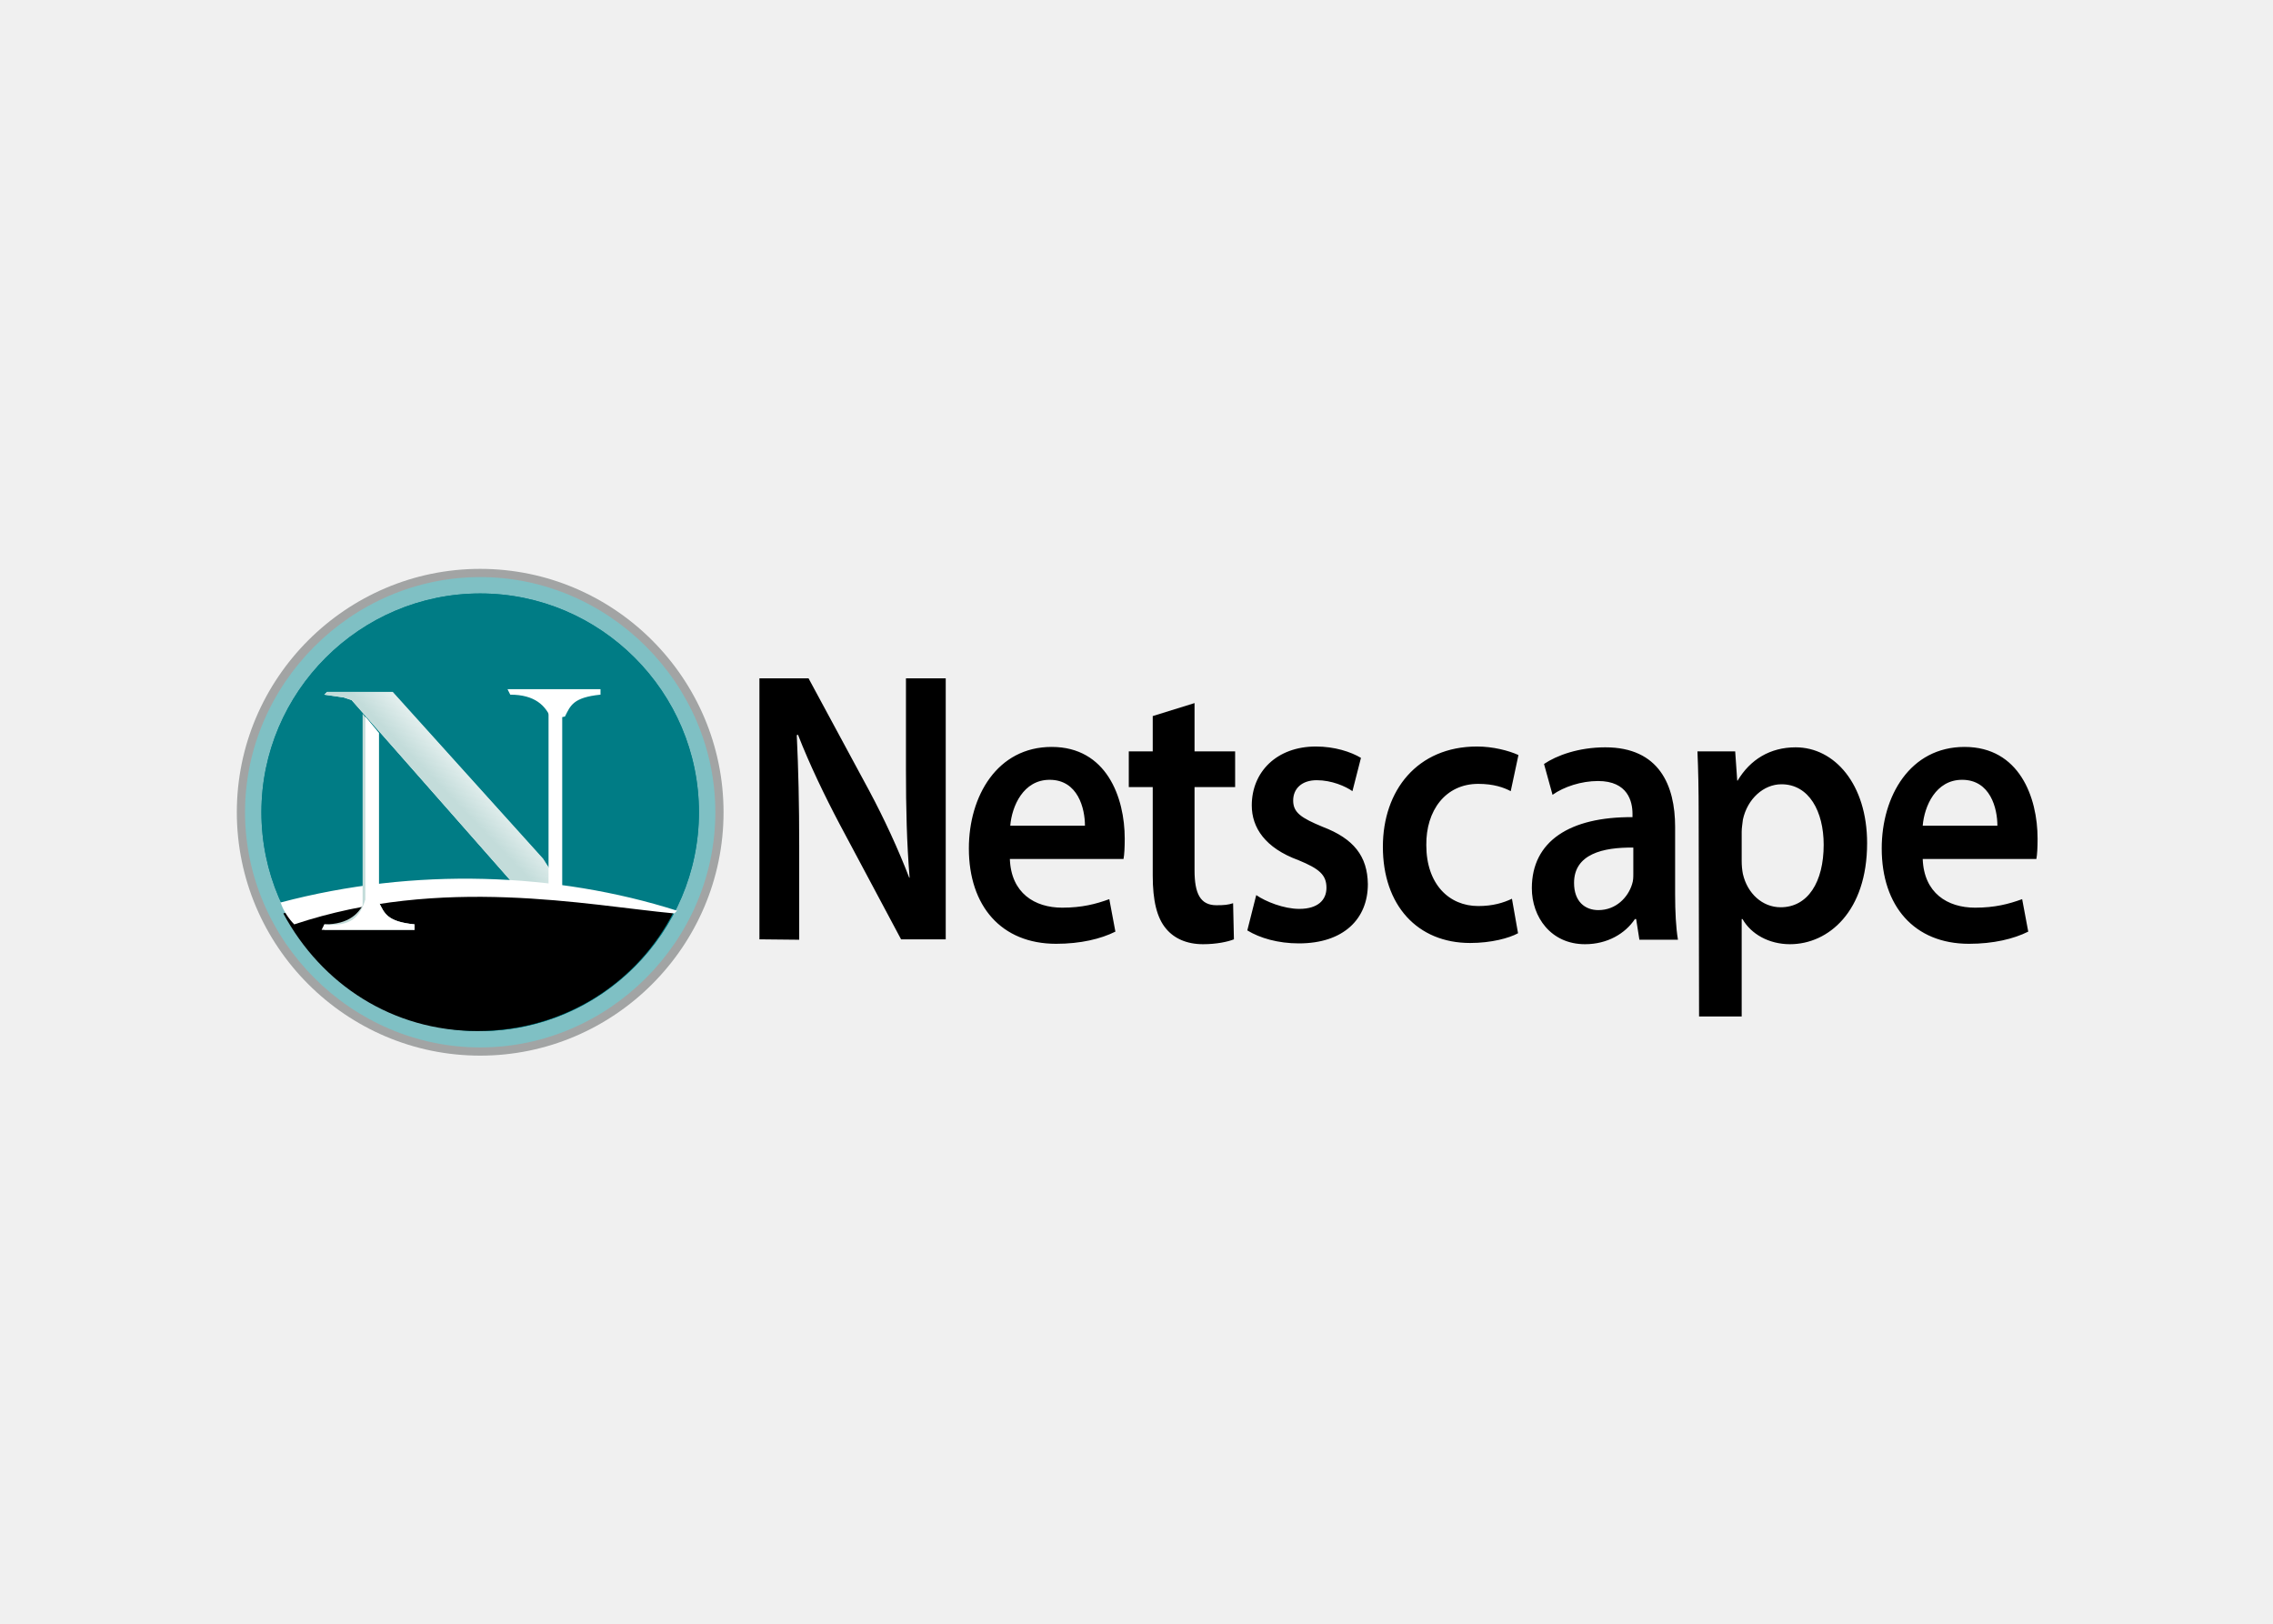
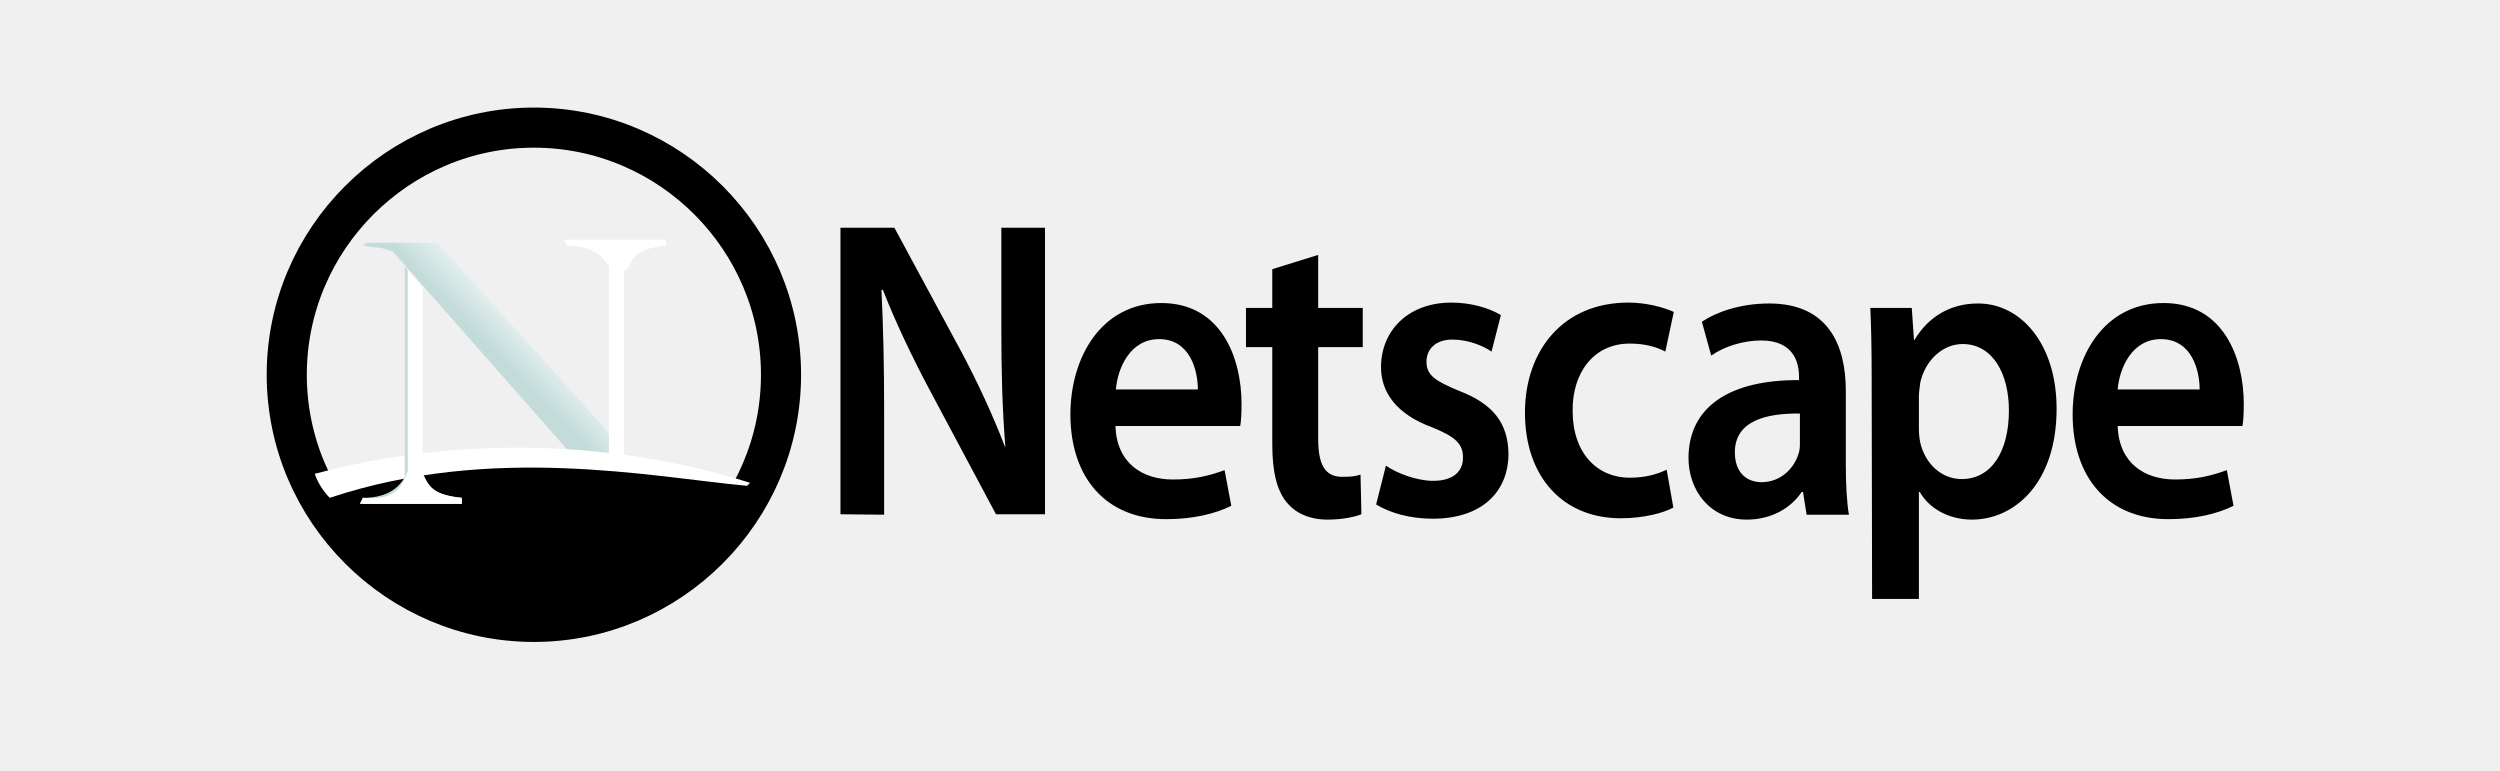
- <svg xmlns="http://www.w3.org/2000/svg" version="1.0" id="katman_1" x="0px" y="0px" viewBox="0 0 560 400" style="enable-background:new 0 0 560 400;" xml:space="preserve">
-   <style type="text/css">
- 	.st0{fill:#A2A4A4;}
- 	.st1{fill:#7FC0C4;}
- 	.st2{fill:#007C85;}
- 	.st3{fill-rule:evenodd;clip-rule:evenodd;fill:#FFFFFF;}
- 	.st4{fill-rule:evenodd;clip-rule:evenodd;fill:url(#SVGID_1_);}
- 	.st5{fill-rule:evenodd;clip-rule:evenodd;fill:#C3DCDA;}
- 	.st6{fill:#C3DCDA;}
- 	.st7{fill:#FFFFFF;}
- </style>
-   <g transform="matrix(6.73671 0 0 6.73671 -108.0499 -334.1268)">
-     <g>
-       <path class="st0" d="M42.5,79.3c0,4.9-4,8.9-8.9,8.9s-8.9-4-8.9-8.9c0-4.9,4-8.9,8.9-8.9S42.5,74.4,42.5,79.3z" />
-       <path class="st1" d="M42.2,79.3c0,4.7-3.9,8.6-8.6,8.6S25,84,25,79.3c0-4.7,3.9-8.6,8.6-8.6S42.2,74.6,42.2,79.3z" />
-       <path class="st2" d="M41.6,79.3c0,4.4-3.6,8-8,8s-8-3.6-8-8c0-4.4,3.6-8,8-8S41.6,74.9,41.6,79.3z" />
-       <path class="st2" d="M41.6,79.3c0,4.4-3.6,8-8,8s-8-3.6-8-8c0-4.4,3.6-8,8-8S41.6,74.9,41.6,79.3z" />
-     </g>
-     <path class="st3" d="M27.9,75l0.7,0.1l0.3,0.1l5.9,6.7l1.8,0.2L35.9,81l-5.5-6.1l-2.4,0L27.9,75z" />
-     <linearGradient id="SVGID_1_" gradientUnits="userSpaceOnUse" x1="-28.658" y1="124.165" x2="-27.425" y2="124.165" gradientTransform="matrix(1.2077 -1.1591 -1.1591 -1.2077 210.7922 195.2156)">
-       <stop offset="0" style="stop-color:#C3DCDA" />
-       <stop offset="1" style="stop-color:#C3DCDA;stop-opacity:0" />
+ <svg xmlns="http://www.w3.org/2000/svg" width="561" height="173" viewBox="0 0 561 173" fill="none">
+   <path d="M119.805 28.638C150.329 28.638 175.261 53.57 175.261 84.095C175.261 114.619 150.329 139.551 119.805 139.551C89.28 139.551 64.348 114.619 64.348 84.095C64.348 53.57 89.28 28.638 119.805 28.638Z" stroke="black" stroke-width="9" />
+   <path fill-rule="evenodd" clip-rule="evenodd" d="M81.404 55.127L86.12 55.8L88.141 56.474L127.888 101.61L140.014 102.957L135.298 95.547L98.246 54.453H82.078L81.404 55.127Z" fill="white" />
+   <path fill-rule="evenodd" clip-rule="evenodd" d="M81.404 55.127L86.12 55.8L88.141 56.474L127.888 101.61L140.014 102.957L135.298 95.547L98.246 54.453H82.078L81.404 55.127Z" fill="url(#paint0_linear_47_2114)" />
+   <path d="M167.636 108.347C158.878 125.862 140.689 137.988 119.131 137.988C98.248 137.988 80.732 126.536 71.301 109.02C121.152 94.2 137.994 103.631 167.636 108.347Z" fill="black" />
+   <path fill-rule="evenodd" clip-rule="evenodd" d="M136.646 104.978H140.015V55.8H136.646V104.978Z" fill="white" />
+   <path fill-rule="evenodd" clip-rule="evenodd" d="M127.215 55.127C133.278 55.127 135.973 57.821 137.32 61.19L140.689 60.516C142.036 57.821 142.71 55.8 149.446 55.127V53.779H126.542L127.215 55.127ZM70.627 106.326C103.637 97.568 138.668 98.915 168.309 108.347L167.636 109.02C146.078 106.999 110.374 99.589 73.995 111.715C72.648 110.368 71.301 108.347 70.627 106.326Z" fill="white" />
+   <path fill-rule="evenodd" clip-rule="evenodd" d="M81.404 111.715C87.467 111.715 90.162 109.021 91.509 105.652L94.878 106.326C96.225 109.021 96.899 111.042 103.635 111.715V113.063H81.404V111.715Z" fill="#C3DCDA" />
+   <path d="M90.836 59.842L94.204 63.884V110.367H90.836V59.842Z" fill="#C3DCDA" />
+   <path fill-rule="evenodd" clip-rule="evenodd" d="M81.404 111.715C88.141 112.389 90.162 109.694 91.509 105.652L94.878 106.326C96.225 109.021 96.899 111.042 103.635 111.715V113.063H80.731L81.404 111.715Z" fill="white" />
+   <path d="M91.51 60.516L94.878 64.558V110.367H91.51V60.516Z" fill="white" />
+   <path d="M198.4 115.5V92.5C198.4 81.9 198.2 73.4 197.8 65.1L198.1 65C200.9 72.2 204.7 80.1 208.4 87.1L223.5 115.4H234.5V51.1H224.7V73.5C224.7 83.3 224.9 91.6 225.6 100.2H225.5C222.8 93.2 219.4 85.8 215.6 78.7L200.7 51.1H188.6V115.4L198.4 115.5ZM278.3 95.6C278.5 94.6 278.6 92.8 278.6 90.6C278.6 80.4 274.1 68 260.6 68C247.2 68 240.2 80.1 240.2 93C240.2 107.2 248.2 116.5 261.7 116.5C267.7 116.5 272.7 115.3 276.3 113.5L274.8 105.5C271.5 106.7 268.1 107.6 263.2 107.6C256.4 107.6 250.6 104 250.3 95.6H278.3ZM250.4 87.4C250.8 82.6 253.6 76.1 260.1 76.1C267.1 76.1 268.8 83.2 268.8 87.4H250.4ZM285.5 60.4V69.1H279.6V77.9H285.5V99.7C285.5 105.8 286.5 110.1 288.8 112.8C290.8 115.2 293.9 116.6 297.9 116.6C301.2 116.6 304 116 305.5 115.4L305.3 106.5C304.1 106.9 303.1 107 301.2 107C297.2 107 295.8 104.1 295.8 98.4V77.9H305.8V69.1H295.8V57.2L285.5 60.4ZM308.8 113.2C311.9 115.1 316.4 116.4 321.5 116.4C332.6 116.4 338.5 110.3 338.5 101.8C338.4 94.9 335 90.6 327.4 87.7C322.1 85.5 320.1 84.2 320.1 81.2C320.1 78.3 322.2 76.2 325.9 76.2C329.6 76.2 333 77.7 334.7 78.9L336.8 70.7C334.3 69.2 330.3 67.9 325.7 67.9C316 67.9 309.9 74.2 309.9 82.4C309.9 87.9 313.2 92.9 321.4 95.9C326.5 98 328.3 99.5 328.3 102.7C328.3 105.7 326.2 107.9 321.6 107.9C317.8 107.9 313.3 106.1 311 104.5L308.8 113.2ZM374 105.4C371.9 106.4 369.3 107.2 365.7 107.2C358.5 107.2 352.9 101.8 352.9 92.2C352.8 83.7 357.6 77.1 365.7 77.1C369.5 77.1 372 78 373.7 78.9L375.6 70C373.2 68.9 369.3 67.9 365.4 67.9C350.7 67.9 342.2 78.7 342.2 92.6C342.2 107 350.7 116.3 363.7 116.3C368.9 116.3 373.3 115.1 375.5 113.9L374 105.4ZM414.2 87.7C414.2 77.5 410.3 68.1 397 68.1C390.4 68.1 385 70.1 381.9 72.2L384 79.8C386.8 77.8 391.1 76.4 395.2 76.4C402.6 76.4 403.7 81.5 403.7 84.5V85.3C388.3 85.2 378.9 91.2 378.9 102.8C378.9 109.9 383.6 116.6 392 116.6C397.5 116.6 401.9 114 404.3 110.4H404.6L405.4 115.5H414.9C414.4 112.6 414.2 108.5 414.2 104.3V87.7ZM403.9 99.2C403.9 100.1 403.9 100.9 403.6 101.8C402.6 105.1 399.6 108.2 395.3 108.2C392 108.2 389.3 106.1 389.3 101.5C389.3 94.4 396.4 92.7 403.9 92.8V99.2ZM420.1 134.4H430.6V110.4H430.8C432.9 114.1 437.3 116.6 442.5 116.6C452 116.6 461.5 108.5 461.5 91.7C461.5 77.2 453.5 68.1 443.9 68.1C437.6 68.1 432.7 71.1 429.6 76.3H429.5L429 69.1H419.7C419.9 73.5 420 78.4 420 84.5L420.1 134.4ZM430.6 88.9C430.6 87.9 430.8 86.9 430.9 85.9C432 80.8 436 77.2 440.4 77.2C447.2 77.2 450.8 83.9 450.8 92.1C450.8 101.3 446.9 107.5 440.2 107.5C435.7 107.5 432 104.1 430.9 99.3C430.7 98.3 430.6 97.2 430.6 96.1V88.9ZM503.2 95.6C503.4 94.6 503.5 92.8 503.5 90.6C503.5 80.4 499 68 485.5 68C472.1 68 465.1 80.1 465.1 93C465.1 107.2 473.1 116.5 486.6 116.5C492.6 116.5 497.6 115.3 501.2 113.5L499.7 105.5C496.4 106.7 493 107.6 488.1 107.6C481.3 107.6 475.5 104 475.2 95.6H503.2ZM475.2 87.4C475.6 82.6 478.4 76.1 484.9 76.1C491.9 76.1 493.6 83.2 493.6 87.4H475.2Z" fill="black" />
+   <defs>
+     <linearGradient id="paint0_linear_47_2114" x1="110.793" y1="78.564" x2="120.827" y2="68.934" gradientUnits="userSpaceOnUse">
+       <stop stop-color="#C3DCDA" />
+       <stop offset="1" stop-color="#C3DCDA" stop-opacity="0" />
    </linearGradient>
-     <path class="st4" d="M27.9,75l0.7,0.1l0.3,0.1l5.9,6.7l1.8,0.2L35.9,81l-5.5-6.1l-2.4,0L27.9,75z" />
-     <path d="M40.7,82.9c-1.3,2.6-4,4.4-7.2,4.4c-3.1,0-5.7-1.7-7.1-4.3C33.8,80.8,36.3,82.2,40.7,82.9L40.7,82.9z" />
-     <path class="st3" d="M36.1,82.4h0.5v-7.3h-0.5V82.4z" />
-     <path class="st3" d="M34.7,75c0.9,0,1.3,0.4,1.5,0.9l0.5-0.1c0.2-0.4,0.3-0.7,1.3-0.8v-0.2h-3.4L34.7,75z M26.3,82.6   c4.9-1.3,10.1-1.1,14.5,0.3L40.7,83c-3.2-0.3-8.5-1.4-13.9,0.4C26.6,83.2,26.4,82.9,26.3,82.6L26.3,82.6z" />
-     <path class="st5" d="M27.9,83.4c0.9,0,1.3-0.4,1.5-0.9l0.5,0.1c0.2,0.4,0.3,0.7,1.3,0.8v0.2h-3.3L27.9,83.4z" />
-     <path class="st6" d="M29.3,75.7l0.5,0.6v6.9h-0.5L29.3,75.7z" />
-     <path class="st3" d="M27.9,83.4c1,0.1,1.3-0.3,1.5-0.9l0.5,0.1c0.2,0.4,0.3,0.7,1.3,0.8v0.2h-3.4L27.9,83.4z" />
-     <path class="st7" d="M29.4,75.8l0.5,0.6v6.8h-0.5V75.8z" />
-   </g>
-   <path d="M196.9,231.5v-23c0-10.6-0.2-19.1-0.6-27.4l0.3-0.1c2.8,7.2,6.6,15.1,10.3,22.1l15.1,28.3h11v-64.3h-9.8v22.4  c0,9.8,0.2,18.1,0.9,26.7H224c-2.7-7-6.1-14.4-9.9-21.5l-14.9-27.6h-12.1v64.3L196.9,231.5z M276.8,211.6c0.2-1,0.3-2.8,0.3-5  c0-10.2-4.5-22.6-18-22.6c-13.4,0-20.4,12.1-20.4,25c0,14.2,8,23.5,21.5,23.5c6,0,11-1.2,14.6-3l-1.5-8c-3.3,1.2-6.7,2.1-11.6,2.1  c-6.8,0-12.6-3.6-12.9-12L276.8,211.6z M248.9,203.4c0.4-4.8,3.2-11.3,9.7-11.3c7,0,8.7,7.1,8.7,11.3H248.9z M284,176.4v8.7h-5.9  v8.8h5.9v21.8c0,6.1,1,10.4,3.3,13.1c2,2.4,5.1,3.8,9.1,3.8c3.3,0,6.1-0.6,7.6-1.2l-0.2-8.9c-1.2,0.4-2.2,0.5-4.1,0.5  c-4,0-5.4-2.9-5.4-8.6v-20.5h10v-8.8h-10v-11.9L284,176.4z M307.3,229.2c3.1,1.9,7.6,3.2,12.7,3.2c11.1,0,17-6.1,17-14.6  c-0.1-6.9-3.5-11.2-11.1-14.1c-5.3-2.2-7.3-3.5-7.3-6.5c0-2.9,2.1-5,5.8-5c3.7,0,7.1,1.5,8.8,2.7l2.1-8.2c-2.5-1.5-6.5-2.8-11.1-2.8  c-9.7,0-15.8,6.3-15.8,14.5c0,5.5,3.3,10.5,11.5,13.5c5.1,2.1,6.9,3.6,6.9,6.8c0,3-2.1,5.2-6.7,5.2c-3.8,0-8.3-1.8-10.6-3.4  L307.3,229.2z M372.5,221.4c-2.1,1-4.7,1.8-8.3,1.8c-7.2,0-12.8-5.4-12.8-15c-0.1-8.5,4.7-15.1,12.8-15.1c3.8,0,6.3,0.9,8,1.8  l1.9-8.9c-2.4-1.1-6.3-2.1-10.2-2.1c-14.7,0-23.2,10.8-23.2,24.7c0,14.4,8.5,23.7,21.5,23.7c5.2,0,9.6-1.2,11.8-2.4L372.5,221.4z   M412.7,203.7c0-10.2-3.9-19.6-17.2-19.6c-6.6,0-12,2-15.1,4.1l2.1,7.6c2.8-2,7.1-3.4,11.2-3.4c7.4,0,8.5,5.1,8.5,8.1v0.8  c-15.4-0.1-24.8,5.9-24.8,17.5c0,7.1,4.7,13.8,13.1,13.8c5.5,0,9.9-2.6,12.3-6.2h0.3l0.8,5.1h9.5c-0.5-2.9-0.7-7-0.7-11.2  L412.7,203.7z M402.4,215.2c0,0.9,0,1.7-0.3,2.6c-1,3.3-4,6.4-8.3,6.4c-3.3,0-6-2.1-6-6.7c0-7.1,7.1-8.8,14.6-8.7L402.4,215.2z   M418.6,250.4h10.5v-24h0.2c2.1,3.7,6.5,6.2,11.7,6.2c9.5,0,19-8.1,19-24.9c0-14.5-8-23.6-17.6-23.6c-6.3,0-11.2,3-14.3,8.2H428  l-0.5-7.2h-9.3c0.2,4.4,0.3,9.3,0.3,15.4L418.6,250.4z M429.1,204.9c0-1,0.2-2,0.3-3c1.1-5.1,5.1-8.7,9.5-8.7  c6.8,0,10.4,6.7,10.4,14.9c0,9.2-3.9,15.4-10.6,15.4c-4.5,0-8.2-3.4-9.3-8.2c-0.2-1-0.3-2.1-0.3-3.2L429.1,204.9z M501.7,211.6  c0.2-1,0.3-2.8,0.3-5c0-10.2-4.5-22.6-18-22.6c-13.4,0-20.4,12.1-20.4,25c0,14.2,8,23.5,21.5,23.5c6,0,11-1.2,14.6-3l-1.5-8  c-3.3,1.2-6.7,2.1-11.6,2.1c-6.8,0-12.6-3.6-12.9-12L501.7,211.6z M473.7,203.4c0.4-4.8,3.2-11.3,9.7-11.3c7,0,8.7,7.1,8.7,11.3  H473.7z" />
+   </defs>
</svg>
